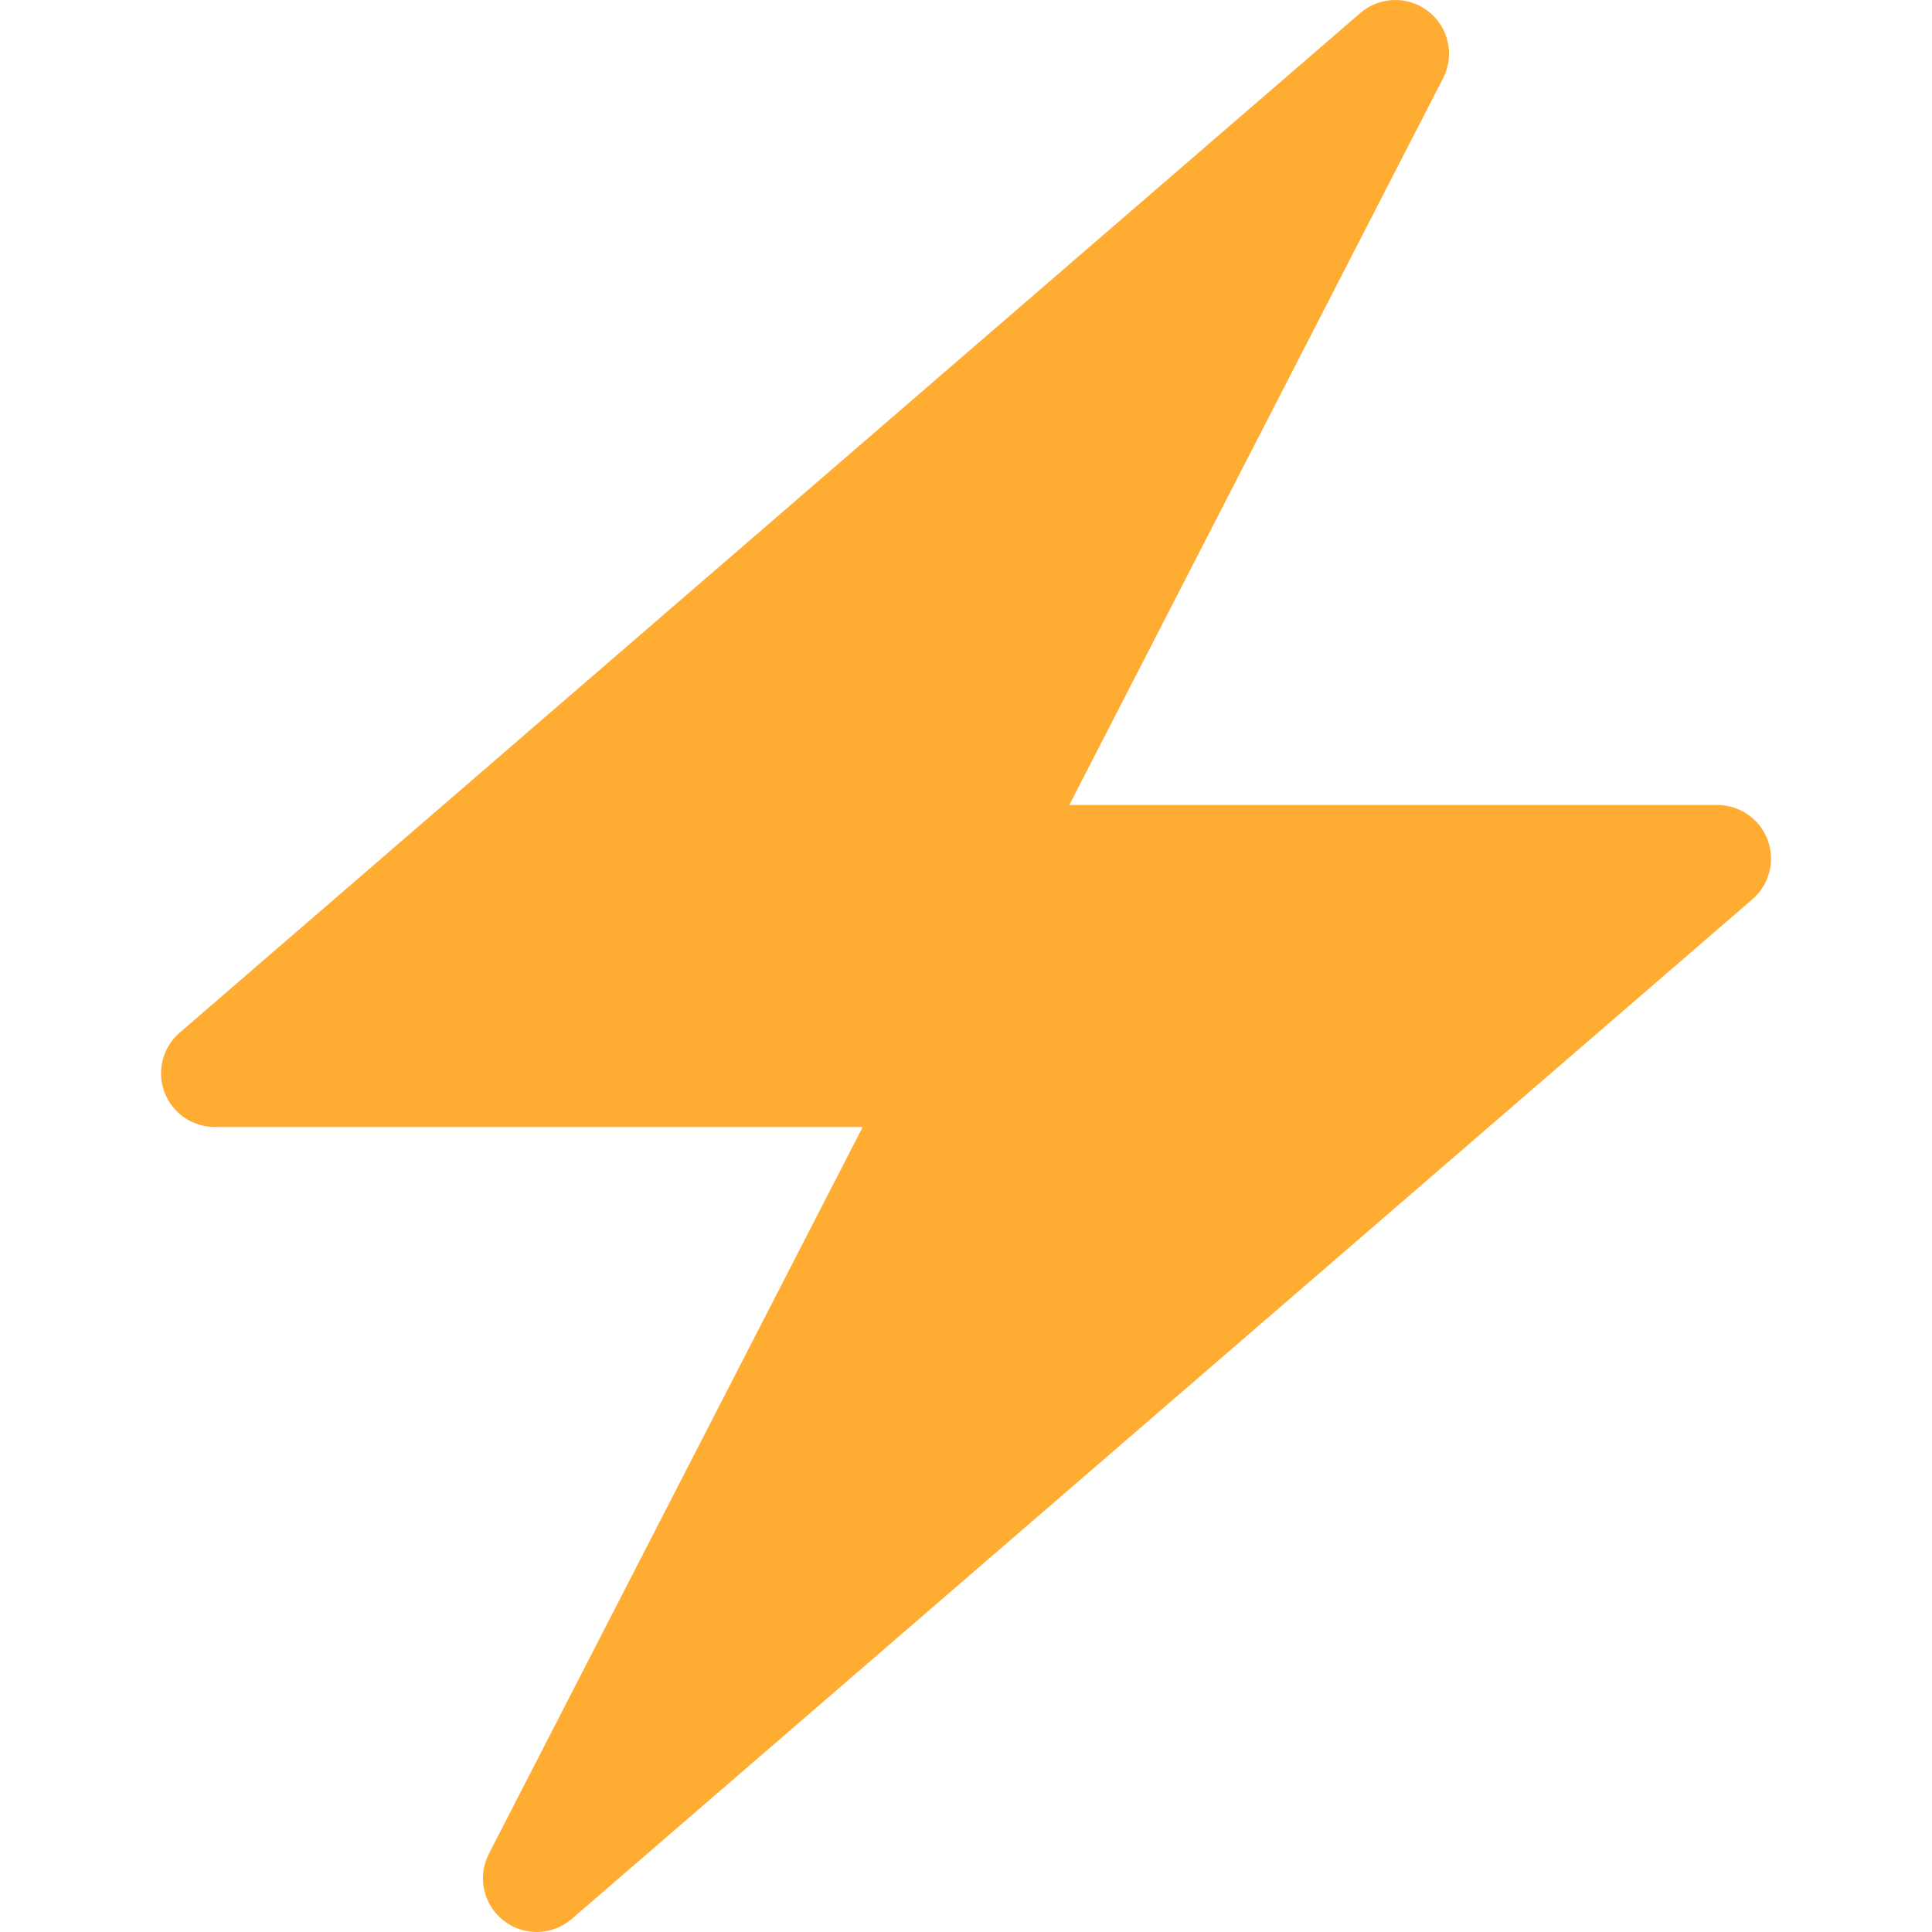
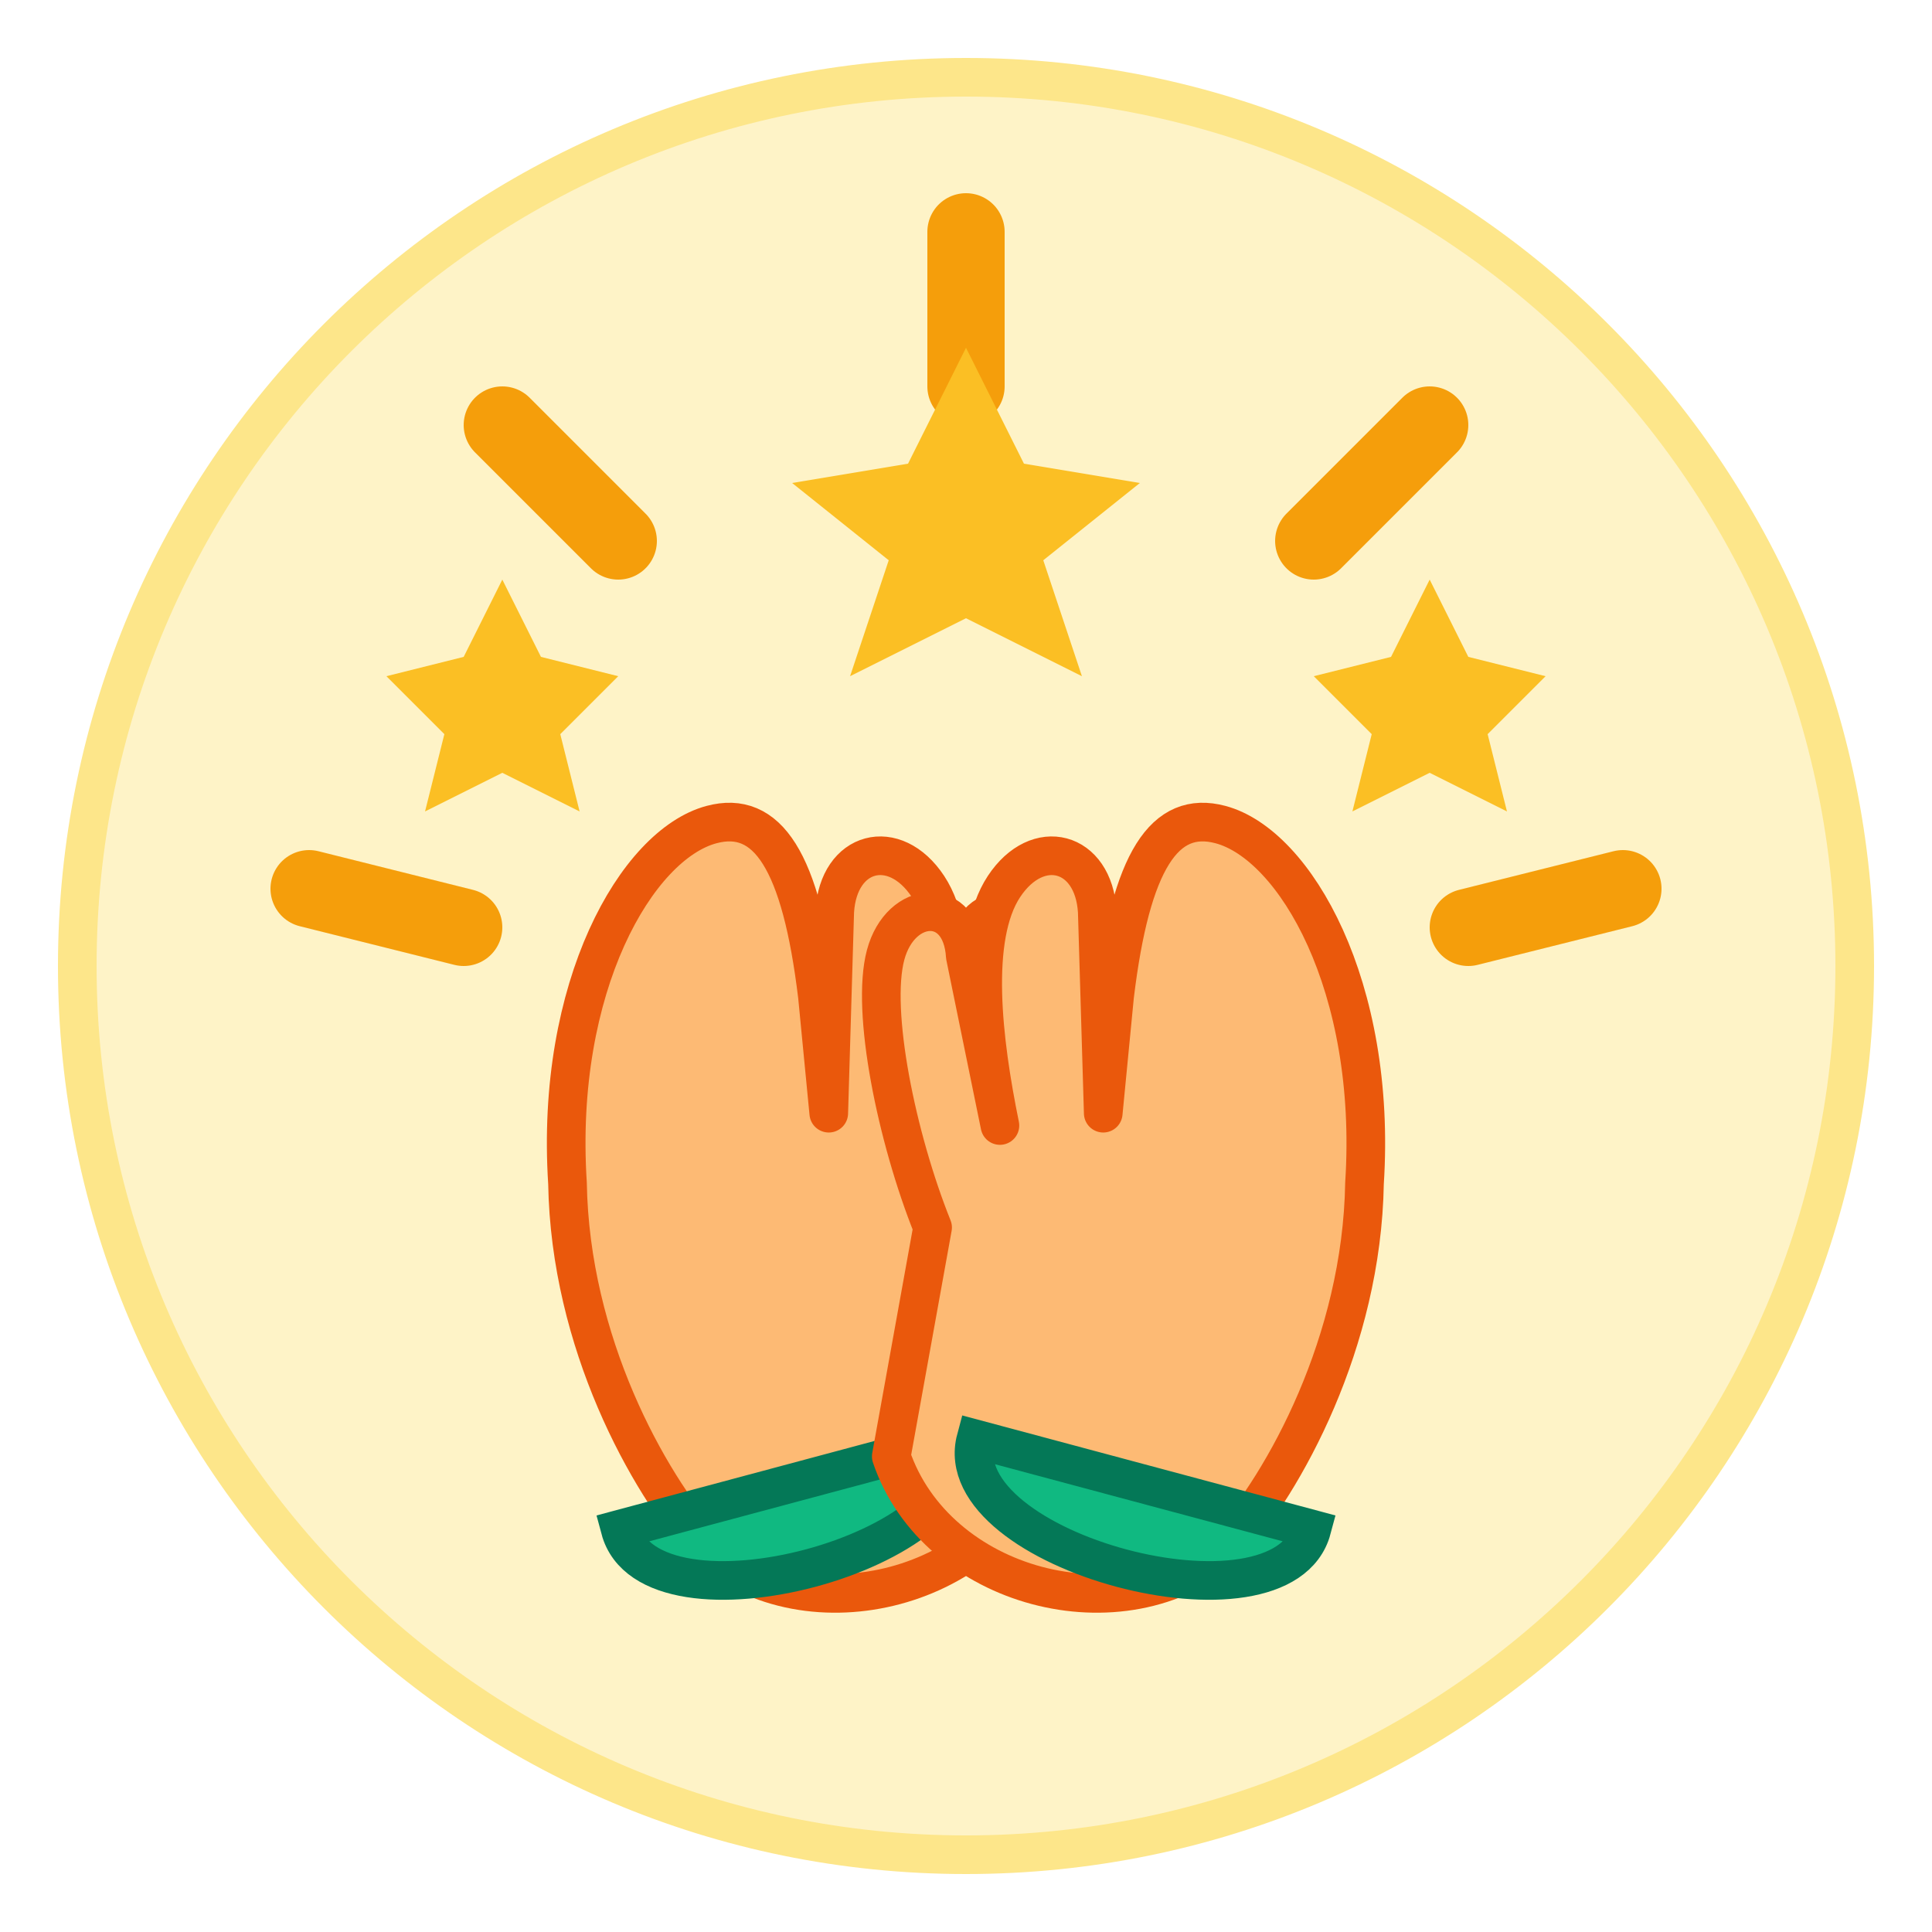
- <svg xmlns="http://www.w3.org/2000/svg" viewBox="0 0 36 36">
-   <path fill="#FFAC33" d="M32.938 15.651C32.792 15.26 32.418 15 32 15H19.925L26.89 1.458c.219-.426.106-.947-.271-1.243C26.437.071 26.218 0 26 0c-.233 0-.466.082-.653.243L18 6.588 3.347 19.243c-.316.273-.43.714-.284 1.105S3.582 21 4 21h12.075L9.11 34.542c-.219.426-.106.947.271 1.243.182.144.401.215.619.215.233 0 .466-.082.653-.243L18 29.412l14.653-12.655c.317-.273.43-.714.285-1.106z" />
+ <svg xmlns="http://www.w3.org/2000/svg" viewBox="0 0 100 100">
+   <circle cx="50" cy="50" r="46" fill="#FEF3C7" stroke="#FDE68A" stroke-width="2" />
+   <path d="M 50 12 L 50 20 M 26 22 L 32 28 M 74 22 L 68 28 M 16 46 L 24 48 M 84 46 L 76 48" stroke="#F59E0B" stroke-width="4" stroke-linecap="round" />
+   <polygon points="50,18 53,24 59,25 54,29 56,35 50,32 44,35 46,29 41,25 47,24" fill="#FBBF24" />
+   <polygon points="26,30 28,34 32,35 29,38 30,42 26,40 22,42 23,38 20,35 24,34" fill="#FBBF24" />
+   <polygon points="74,30 76,34 80,35 77,38 78,42 74,40 70,42 71,38 68,35 72,34" fill="#FBBF24" />
+   <g transform="rotate(-15 42 62)">
+     <path d="M 32 78 C 30 74 28 66 30 58 C 32 48 38 42 42 42 C 45 42 46 45 45 52 L 44 58 L 47 48 C 48 45 51 45 52 48 C 53 51 51 56 49 60 L 53 52 C 54 49 57 50 57 53 C 57 56 54 62 51 66 L 50 78 C 46 84 36 84 32 78 Z" fill="#FDBA74" stroke="#EA580C" stroke-width="2" stroke-linejoin="round" />
+     <path d="M 28 76 L 46 76 C 46 82 28 82 28 76 Z" fill="#10B981" stroke="#047857" stroke-width="2" />
+   </g>
+   <g transform="rotate(15 58 62)">
+     <path d="M 68 78 C 70 74 72 66 70 58 C 68 48 62 42 58 42 C 55 42 54 45 55 52 L 56 58 L 53 48 C 52 45 49 45 48 48 C 47 51 49 56 51 60 L 47 52 C 46 49 43 50 43 53 C 43 56 46 62 49 66 L 50 78 C 54 84 64 84 68 78 Z" fill="#FDBA74" stroke="#EA580C" stroke-width="2" stroke-linejoin="round" />
+     <path d="M 72 76 L 54 76 C 54 82 72 82 72 76 Z" fill="#10B981" stroke="#047857" stroke-width="2" />
+   </g>
</svg>
